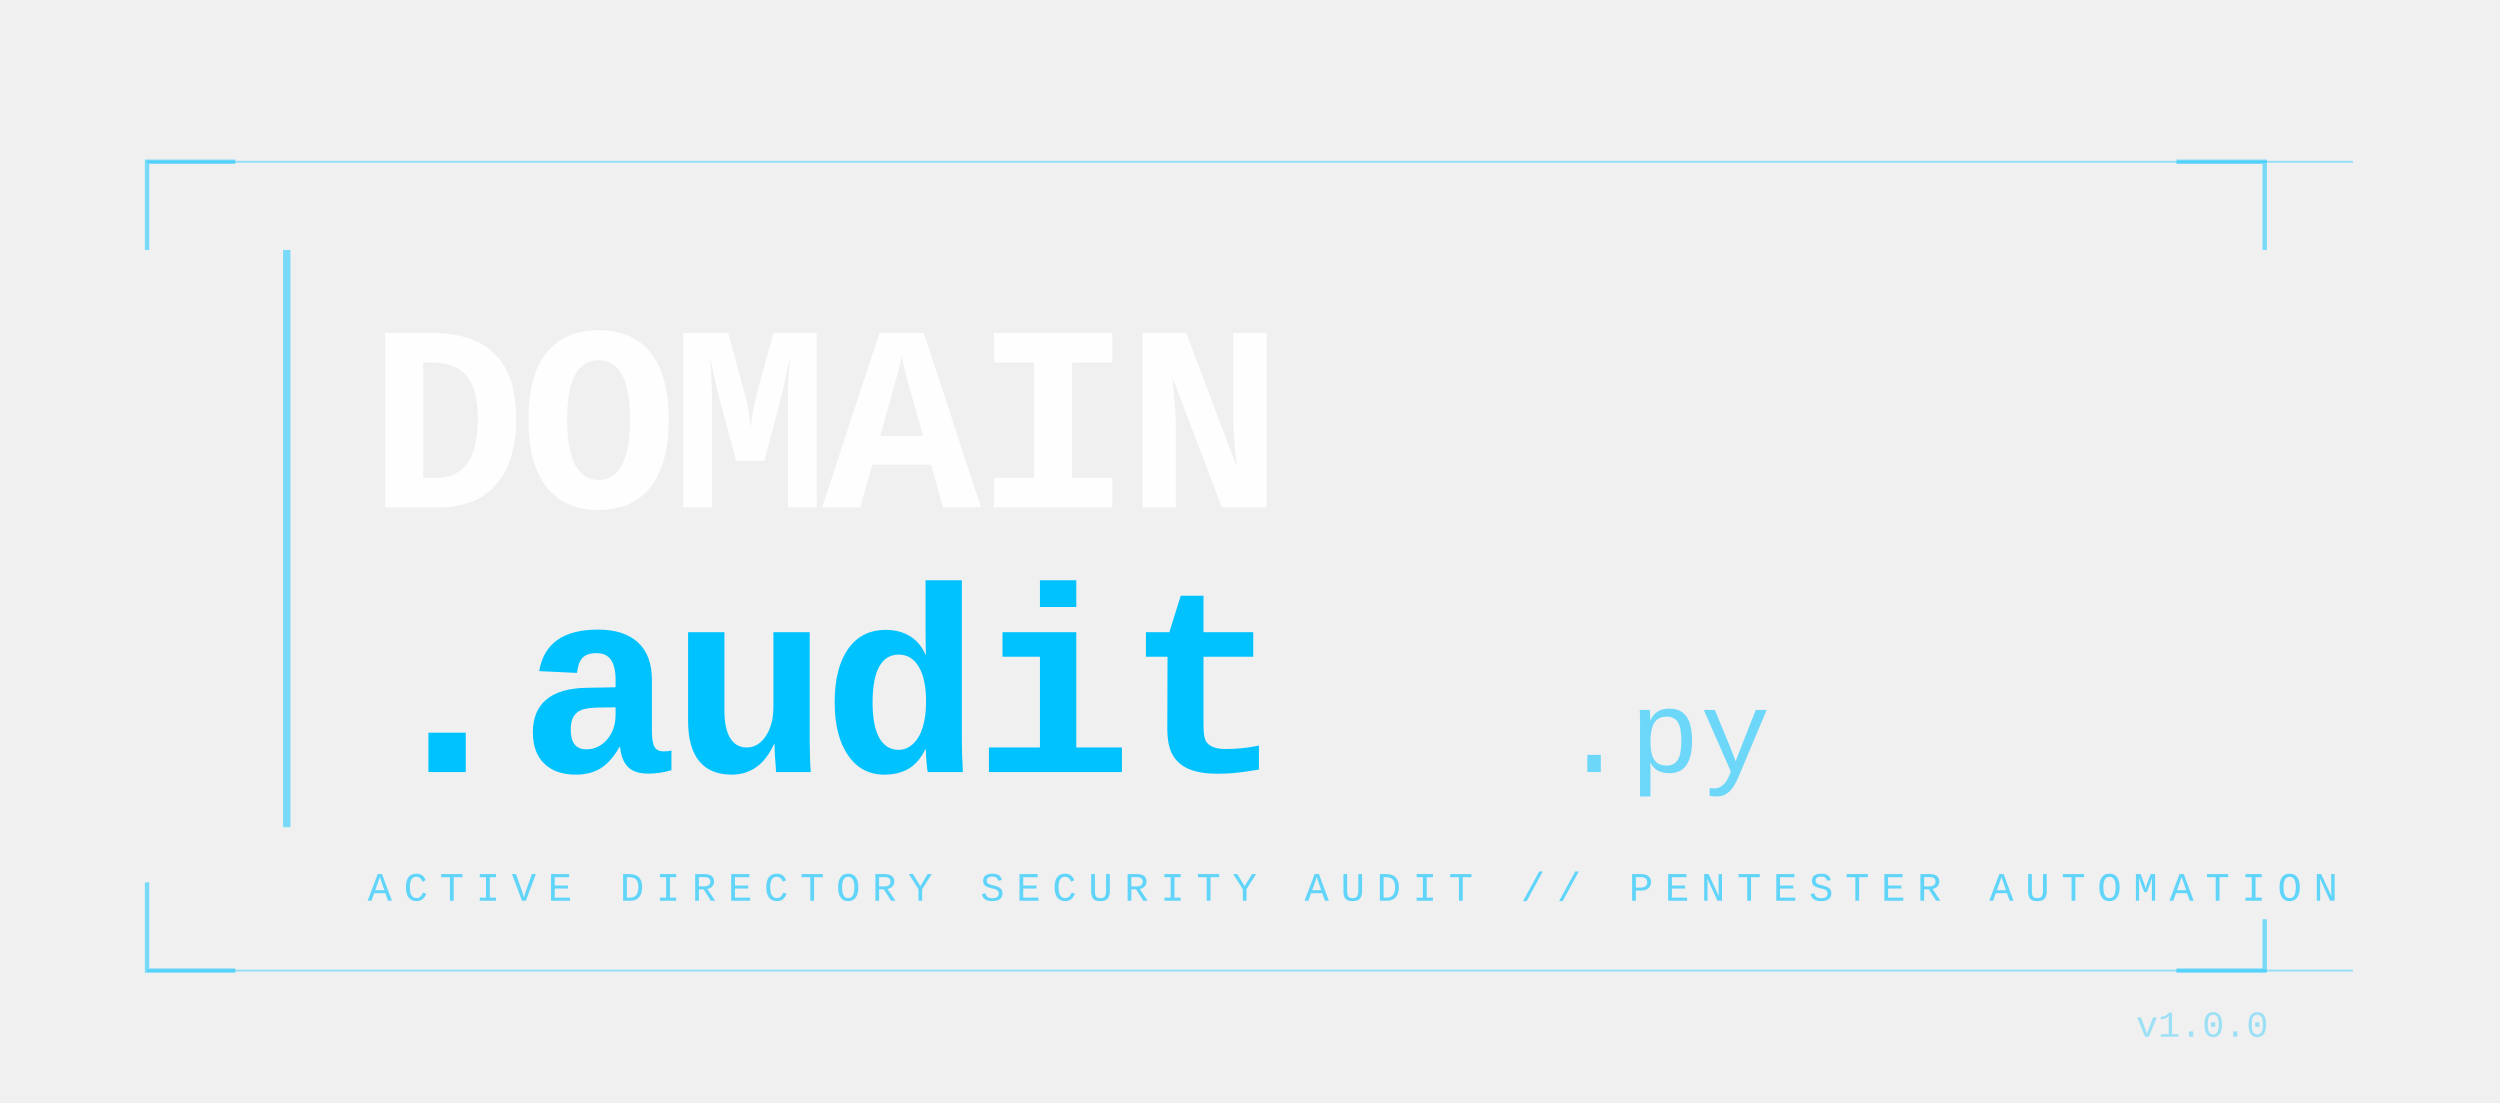
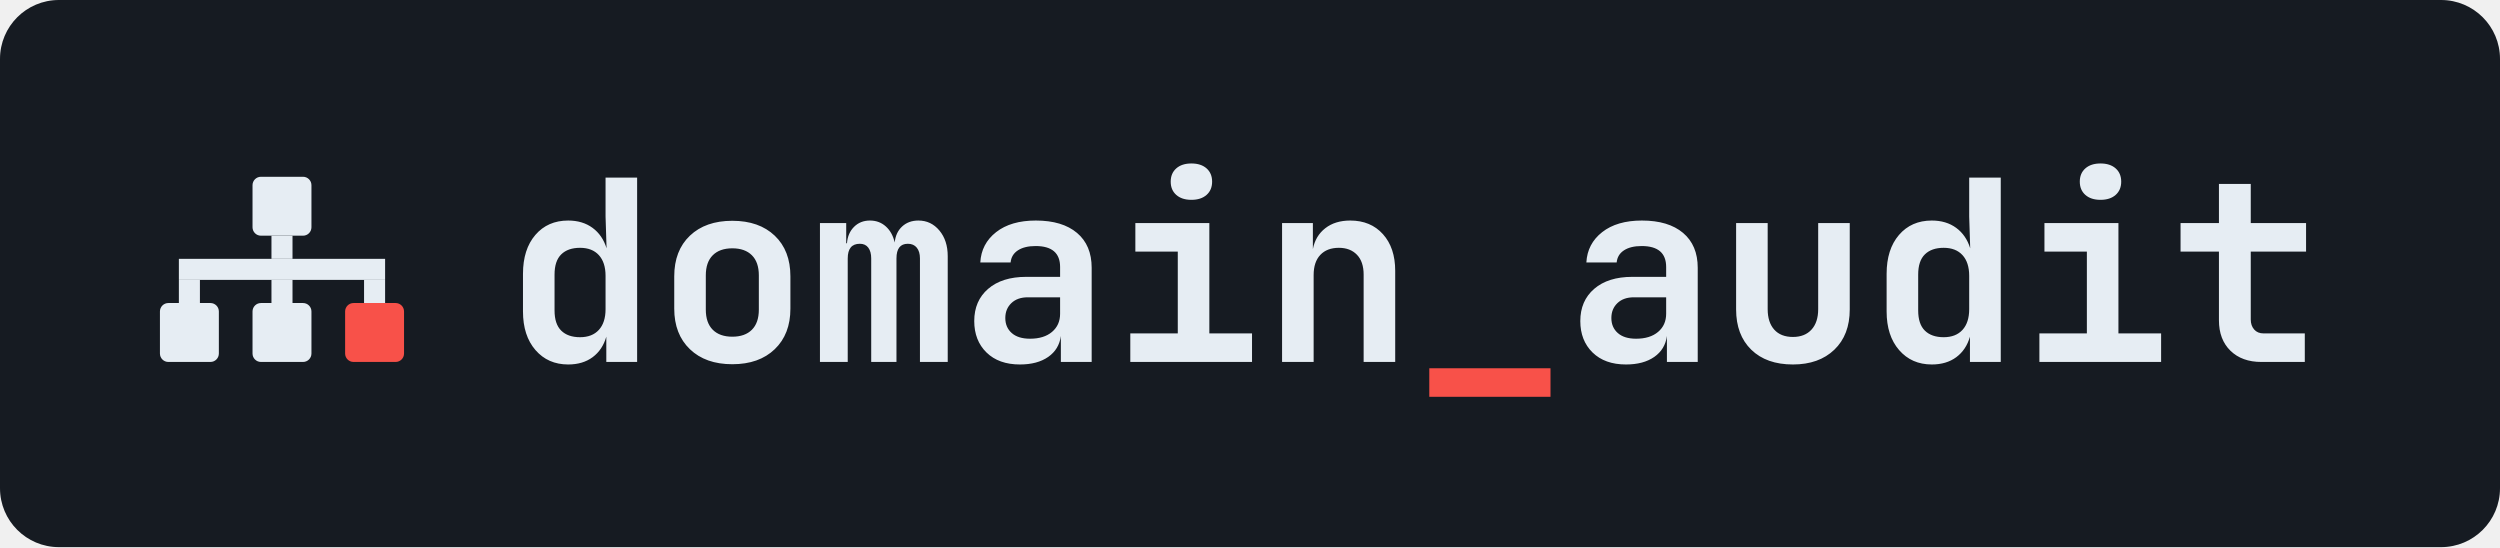
- <svg xmlns="http://www.w3.org/2000/svg" width="100%" viewBox="0 0 680 300">
-   <defs>
-     <mask id="imagine-text-gaps-8r3toa" maskUnits="userSpaceOnUse">
-       <rect x="0" y="0" width="680" height="300" fill="white" style="--darkreader-inline-fill: var(--darkreader-text-ffffff, #e8e6e3);" data-darkreader-inline-fill="" />
-       <rect x="96" y="76.311" width="258.199" height="85.6" fill="black" rx="2" style="--darkreader-inline-fill: var(--darkreader-text-000000, #e8e6e3);" data-darkreader-inline-fill="" />
-       <rect x="96" y="148.311" width="257.931" height="85.6" fill="black" rx="2" style="--darkreader-inline-fill: var(--darkreader-text-000000, #e8e6e3);" data-darkreader-inline-fill="" />
-       <rect x="420" y="181.556" width="65.611" height="40.267" fill="black" rx="2" style="--darkreader-inline-fill: var(--darkreader-text-000000, #e8e6e3);" data-darkreader-inline-fill="" />
-       <rect x="96" y="233.933" width="546.491" height="16.089" fill="black" rx="2" style="--darkreader-inline-fill: var(--darkreader-text-000000, #e8e6e3);" data-darkreader-inline-fill="" />
-       <rect x="577.017" y="271.689" width="43.983" height="15.333" fill="black" rx="2" style="--darkreader-inline-fill: var(--darkreader-text-000000, #e8e6e3);" data-darkreader-inline-fill="" />
-     </mask>
-   </defs>
-   <line x1="40" y1="44" x2="640" y2="44" stroke="#00C2FF" stroke-width="0.5" opacity="0.4" style="--darkreader-inline-stroke: var(--darkreader-border-00c2ff, #0088b3);;fill:rgb(0, 0, 0);stroke:rgb(0, 194, 255);color:rgb(251, 251, 254);stroke-width:0.5px;stroke-linecap:butt;stroke-linejoin:miter;opacity:0.4;font-family:&quot;Anthropic Sans&quot;, -apple-system, BlinkMacSystemFont, &quot;Segoe UI&quot;, sans-serif;font-size:16px;font-weight:400;text-anchor:start;dominant-baseline:auto" data-darkreader-inline-stroke="" />
-   <text x="100" y="138" font-family="'JetBrains Mono', 'Courier New', monospace" font-size="72" font-weight="700" fill="#FFFFFF" letter-spacing="-2" opacity="0.93" style="--darkreader-inline-fill: var(--darkreader-text-ffffff, #e8e6e3);;fill:rgb(255, 255, 255);stroke:none;color:rgb(251, 251, 254);stroke-width:1px;stroke-linecap:butt;stroke-linejoin:miter;opacity:0.93;font-family:&quot;JetBrains Mono&quot;, &quot;Courier New&quot;, monospace;font-size:72px;font-weight:700;text-anchor:start;dominant-baseline:auto" data-darkreader-inline-fill="">DOMAIN</text>
-   <text x="100" y="210" font-family="'JetBrains Mono', 'Courier New', monospace" font-size="72" font-weight="700" fill="#00C2FF" letter-spacing="-2" style="--darkreader-inline-fill: var(--darkreader-text-00c2ff, #1ac8ff);;fill:rgb(0, 194, 255);stroke:none;color:rgb(251, 251, 254);stroke-width:1px;stroke-linecap:butt;stroke-linejoin:miter;opacity:1;font-family:&quot;JetBrains Mono&quot;, &quot;Courier New&quot;, monospace;font-size:72px;font-weight:700;text-anchor:start;dominant-baseline:auto" data-darkreader-inline-fill="">.audit</text>
-   <text x="424" y="210" font-family="'JetBrains Mono', 'Courier New', monospace" font-size="32" font-weight="400" fill="#00C2FF" opacity="0.55" letter-spacing="0" style="--darkreader-inline-fill: var(--darkreader-text-00c2ff, #1ac8ff);;fill:rgb(0, 194, 255);stroke:none;color:rgb(251, 251, 254);stroke-width:1px;stroke-linecap:butt;stroke-linejoin:miter;opacity:0.55;font-family:&quot;JetBrains Mono&quot;, &quot;Courier New&quot;, monospace;font-size:32px;font-weight:400;text-anchor:start;dominant-baseline:auto" data-darkreader-inline-fill="">.py</text>
-   <line x1="78" y1="68" x2="78" y2="225" stroke="#00C2FF" stroke-width="2" opacity="0.5" style="--darkreader-inline-stroke: var(--darkreader-border-00c2ff, #0088b3);;fill:rgb(0, 0, 0);stroke:rgb(0, 194, 255);color:rgb(251, 251, 254);stroke-width:2px;stroke-linecap:butt;stroke-linejoin:miter;opacity:0.5;font-family:&quot;Anthropic Sans&quot;, -apple-system, BlinkMacSystemFont, &quot;Segoe UI&quot;, sans-serif;font-size:16px;font-weight:400;text-anchor:start;dominant-baseline:auto" data-darkreader-inline-stroke="" />
-   <text x="100" y="245" font-family="'JetBrains Mono', 'Courier New', monospace" font-size="11" font-weight="400" fill="#00C2FF" letter-spacing="3.2" opacity="0.6" style="--darkreader-inline-fill: var(--darkreader-text-00c2ff, #1ac8ff);;fill:rgb(0, 194, 255);stroke:none;color:rgb(251, 251, 254);stroke-width:1px;stroke-linecap:butt;stroke-linejoin:miter;opacity:0.6;font-family:&quot;JetBrains Mono&quot;, &quot;Courier New&quot;, monospace;font-size:11px;font-weight:400;text-anchor:start;dominant-baseline:auto" data-darkreader-inline-fill="">ACTIVE DIRECTORY SECURITY AUDIT  //  PENTESTER AUTOMATION</text>
-   <line x1="40" y1="264" x2="640" y2="264" stroke="#00C2FF" stroke-width="0.5" opacity="0.4" style="--darkreader-inline-stroke: var(--darkreader-border-00c2ff, #0088b3);;fill:rgb(0, 0, 0);stroke:rgb(0, 194, 255);color:rgb(251, 251, 254);stroke-width:0.5px;stroke-linecap:butt;stroke-linejoin:miter;opacity:0.4;font-family:&quot;Anthropic Sans&quot;, -apple-system, BlinkMacSystemFont, &quot;Segoe UI&quot;, sans-serif;font-size:16px;font-weight:400;text-anchor:start;dominant-baseline:auto" data-darkreader-inline-stroke="" />
-   <polyline points="40,68 40,44 64,44" fill="none" stroke="#00C2FF" stroke-width="1.2" opacity="0.5" style="--darkreader-inline-stroke: var(--darkreader-text-00c2ff, #1ac8ff);;fill:none;stroke:rgb(0, 194, 255);color:rgb(251, 251, 254);stroke-width:1.2px;stroke-linecap:butt;stroke-linejoin:miter;opacity:0.5;font-family:&quot;Anthropic Sans&quot;, -apple-system, BlinkMacSystemFont, &quot;Segoe UI&quot;, sans-serif;font-size:16px;font-weight:400;text-anchor:start;dominant-baseline:auto" data-darkreader-inline-stroke="" />
-   <polyline points="616,68 616,44 592,44" fill="none" stroke="#00C2FF" stroke-width="1.2" opacity="0.5" style="--darkreader-inline-stroke: var(--darkreader-text-00c2ff, #1ac8ff);;fill:none;stroke:rgb(0, 194, 255);color:rgb(251, 251, 254);stroke-width:1.2px;stroke-linecap:butt;stroke-linejoin:miter;opacity:0.5;font-family:&quot;Anthropic Sans&quot;, -apple-system, BlinkMacSystemFont, &quot;Segoe UI&quot;, sans-serif;font-size:16px;font-weight:400;text-anchor:start;dominant-baseline:auto" data-darkreader-inline-stroke="" />
-   <polyline points="40,240 40,264 64,264" fill="none" stroke="#00C2FF" stroke-width="1.2" opacity="0.5" style="--darkreader-inline-stroke: var(--darkreader-text-00c2ff, #1ac8ff);;fill:none;stroke:rgb(0, 194, 255);color:rgb(251, 251, 254);stroke-width:1.2px;stroke-linecap:butt;stroke-linejoin:miter;opacity:0.5;font-family:&quot;Anthropic Sans&quot;, -apple-system, BlinkMacSystemFont, &quot;Segoe UI&quot;, sans-serif;font-size:16px;font-weight:400;text-anchor:start;dominant-baseline:auto" data-darkreader-inline-stroke="" />
-   <polyline points="616,240 616,264 592,264" fill="none" stroke="#00C2FF" stroke-width="1.2" opacity="0.5" mask="url(#imagine-text-gaps-8r3toa)" style="--darkreader-inline-stroke: var(--darkreader-text-00c2ff, #1ac8ff);;fill:none;stroke:rgb(0, 194, 255);color:rgb(251, 251, 254);stroke-width:1.2px;stroke-linecap:butt;stroke-linejoin:miter;opacity:0.5;font-family:&quot;Anthropic Sans&quot;, -apple-system, BlinkMacSystemFont, &quot;Segoe UI&quot;, sans-serif;font-size:16px;font-weight:400;text-anchor:start;dominant-baseline:auto" data-darkreader-inline-stroke="" />
-   <text x="617" y="282" font-family="'JetBrains Mono', 'Courier New', monospace" font-size="10" font-weight="400" fill="#00C2FF" text-anchor="end" opacity="0.35" style="--darkreader-inline-fill: var(--darkreader-text-00c2ff, #1ac8ff);;fill:rgb(0, 194, 255);stroke:none;color:rgb(251, 251, 254);stroke-width:1px;stroke-linecap:butt;stroke-linejoin:miter;opacity:0.35;font-family:&quot;JetBrains Mono&quot;, &quot;Courier New&quot;, monospace;font-size:10px;font-weight:400;text-anchor:end;dominant-baseline:auto" data-darkreader-inline-fill="">v1.0.0</text>
+ <svg xmlns="http://www.w3.org/2000/svg" width="594" height="130" viewBox="0 0 594 130" role="img" aria-label="domain_audit">
+   <rect width="594" height="130" rx="14" fill="#161b22" />
+   <g transform="translate(36 28)">
+     <g fill="#e6edf3">
+       <rect x="24" y="14" width="14" height="14" rx="2" />
+       <rect x="28.5" y="28" width="5" height="5.5" />
+       <rect x="6.5" y="33.5" width="49" height="5" />
+       <rect x="6.5" y="38.5" width="5" height="5.5" />
+       <rect x="28.5" y="38.5" width="5" height="5.5" />
+       <rect x="50.5" y="38.5" width="5" height="5.5" />
+       <rect x="2" y="44" width="14" height="14" rx="2" />
+       <rect x="24" y="44" width="14" height="14" rx="2" />
+     </g>
+     <rect fill="#f85149" x="46" y="44" width="14" height="14" rx="2" />
+     <path fill="#e6edf3" d="M99.0 58.6Q94.2 58.6 91.23 55.18Q88.26 51.76 88.26 46.0V37.06Q88.26 31.24 91.2 27.82Q94.14 24.4 99.0 24.4Q102.42 24.4 104.79 26.14Q107.16 27.88 108.12 31.0L107.88 23.44V14.2H115.38V58.0H108.06V52.0Q107.16 55.12 104.82 56.86Q102.48 58.6 99.0 58.6ZM101.82 52.12Q104.7 52.12 106.29 50.38Q107.88 48.64 107.88 45.46V37.54Q107.88 34.36 106.29 32.62Q104.7 30.88 101.82 30.88Q98.94 30.88 97.35 32.44Q95.76 34.0 95.76 37.24V45.76Q95.76 49.0 97.35 50.56Q98.94 52.12 101.82 52.12Z M138.0 58.54Q131.64 58.54 127.92 54.97Q124.2 51.4 124.2 45.34V37.66Q124.2 31.54 127.92 28.0Q131.64 24.46 138.0 24.46Q144.36 24.46 148.08 28.0Q151.8 31.54 151.8 37.66V45.34Q151.8 51.4 148.08 54.97Q144.36 58.54 138.0 58.54ZM138.0 52.0Q141.0 52.0 142.65 50.35Q144.3 48.7 144.3 45.58V37.42Q144.3 34.3 142.65 32.65Q141.0 31.0 138.0 31.0Q135.0 31.0 133.35 32.65Q131.7 34.3 131.7 37.42V45.58Q131.7 48.7 133.35 50.35Q135.0 52.0 138.0 52.0Z M158.82 58.0V25.0H165.06V29.8H165.24Q165.42 27.4 166.92 25.9Q168.42 24.4 170.7 24.4Q172.92 24.4 174.48 25.81Q176.04 27.22 176.58 29.62Q176.82 27.22 178.35 25.81Q179.88 24.4 182.22 24.4Q185.22 24.4 187.2 26.77Q189.18 29.14 189.18 32.86V58.0H182.58V33.4Q182.58 31.78 181.83 30.85Q181.08 29.92 179.7 29.92Q177.0 29.92 177.0 33.4V58.0H171.0V33.4Q171.0 31.78 170.31 30.85Q169.62 29.92 168.3 29.92Q165.42 29.92 165.42 33.4V58.0Z M206.34 58.6Q201.3 58.6 198.39 55.75Q195.48 52.9 195.48 48.28Q195.48 43.48 198.78 40.63Q202.08 37.78 207.84 37.78H215.88V35.44Q215.88 30.46 210.06 30.46Q207.42 30.46 205.86 31.48Q204.3 32.5 204.12 34.36H196.92Q197.16 29.92 200.67 27.16Q204.18 24.4 210.12 24.4Q216.42 24.4 219.9 27.34Q223.38 30.28 223.38 35.62V58.0H216.06V51.82Q215.64 55.0 213.06 56.8Q210.48 58.6 206.34 58.6ZM208.74 52.48Q212.04 52.48 213.96 50.86Q215.88 49.24 215.88 46.54V42.64H208.2Q205.74 42.64 204.3 44.02Q202.86 45.4 202.86 47.56Q202.86 49.78 204.39 51.13Q205.92 52.48 208.74 52.48Z M232.56 58.0V51.22H243.84V31.78H233.76V25.0H251.34V51.22H261.48V58.0ZM247.08 19.48Q244.8 19.48 243.48 18.31Q242.16 17.14 242.16 15.16Q242.16 13.18 243.48 12.01Q244.8 10.84 247.08 10.84Q249.36 10.84 250.68 12.01Q252 13.18 252 15.16Q252 17.14 250.68 18.31Q249.36 19.48 247.08 19.48Z M268.62 58.0V25.0H275.94V31.18Q276.54 28.06 278.88 26.23Q281.22 24.4 284.82 24.4Q289.68 24.4 292.59 27.64Q295.5 30.88 295.5 36.34V58.0H288.0V37.24Q288.0 34.18 286.41 32.53Q284.82 30.88 282.12 30.88Q279.3 30.88 277.71 32.56Q276.12 34.24 276.12 37.36V58.0Z M350.34 58.6Q345.3 58.6 342.39 55.75Q339.48 52.9 339.48 48.28Q339.48 43.48 342.78 40.63Q346.08 37.78 351.84 37.78H359.88V35.44Q359.88 30.46 354.06 30.46Q351.42 30.46 349.86 31.48Q348.3 32.5 348.12 34.36H340.92Q341.16 29.92 344.67 27.16Q348.18 24.4 354.12 24.4Q360.42 24.4 363.9 27.34Q367.38 30.28 367.38 35.62V58.0H360.06V51.82Q359.64 55.0 357.06 56.8Q354.48 58.6 350.34 58.6ZM352.74 52.48Q356.04 52.48 357.96 50.86Q359.88 49.24 359.88 46.54V42.64H352.2Q349.74 42.64 348.3 44.02Q346.86 45.4 346.86 47.56Q346.86 49.78 348.39 51.13Q349.92 52.48 352.74 52.48Z M390.0 58.6Q383.7 58.6 380.1 55.09Q376.5 51.58 376.5 45.52V25.0H384.0V45.46Q384.0 48.58 385.56 50.32Q387.12 52.06 390.0 52.06Q392.82 52.06 394.41 50.32Q396.0 48.58 396.0 45.46V25.0H403.5V45.52Q403.5 51.58 399.84 55.09Q396.18 58.6 390.0 58.6Z M423.0 58.6Q418.2 58.6 415.23 55.18Q412.26 51.76 412.26 46.0V37.06Q412.26 31.24 415.2 27.82Q418.14 24.4 423.0 24.4Q426.42 24.4 428.79 26.14Q431.16 27.88 432.12 31.0L431.88 23.44V14.2H439.38V58.0H432.06V52.0Q431.16 55.12 428.82 56.86Q426.48 58.6 423.0 58.6ZM425.82 52.12Q428.7 52.12 430.29 50.38Q431.88 48.64 431.88 45.46V37.54Q431.88 34.36 430.29 32.62Q428.7 30.88 425.82 30.88Q422.94 30.88 421.35 32.44Q419.76 34.0 419.76 37.24V45.76Q419.76 49.0 421.35 50.56Q422.94 52.12 425.82 52.12Z M448.56 58.0V51.22H459.84V31.78H449.76V25.0H467.34V51.22H477.48V58.0ZM463.08 19.48Q460.8 19.48 459.48 18.31Q458.16 17.14 458.16 15.16Q458.16 13.18 459.48 12.01Q460.8 10.84 463.08 10.84Q465.36 10.84 466.68 12.01Q468.0 13.18 468.0 15.16Q468.0 17.14 466.68 18.31Q465.36 19.48 463.08 19.48Z M501.3 58.0Q496.68 58.0 493.95 55.33Q491.22 52.66 491.22 48.1V31.78H482.1V25.0H491.22V15.7H498.78V25.0H511.92V31.78H498.78V47.92Q498.78 49.36 499.59 50.29Q500.4 51.22 501.84 51.22H511.62V58.0Z" />
+     <path fill="#f85149" d="M303.6 66.28V59.5H332.4V66.28Z" />
+   </g>
</svg>
